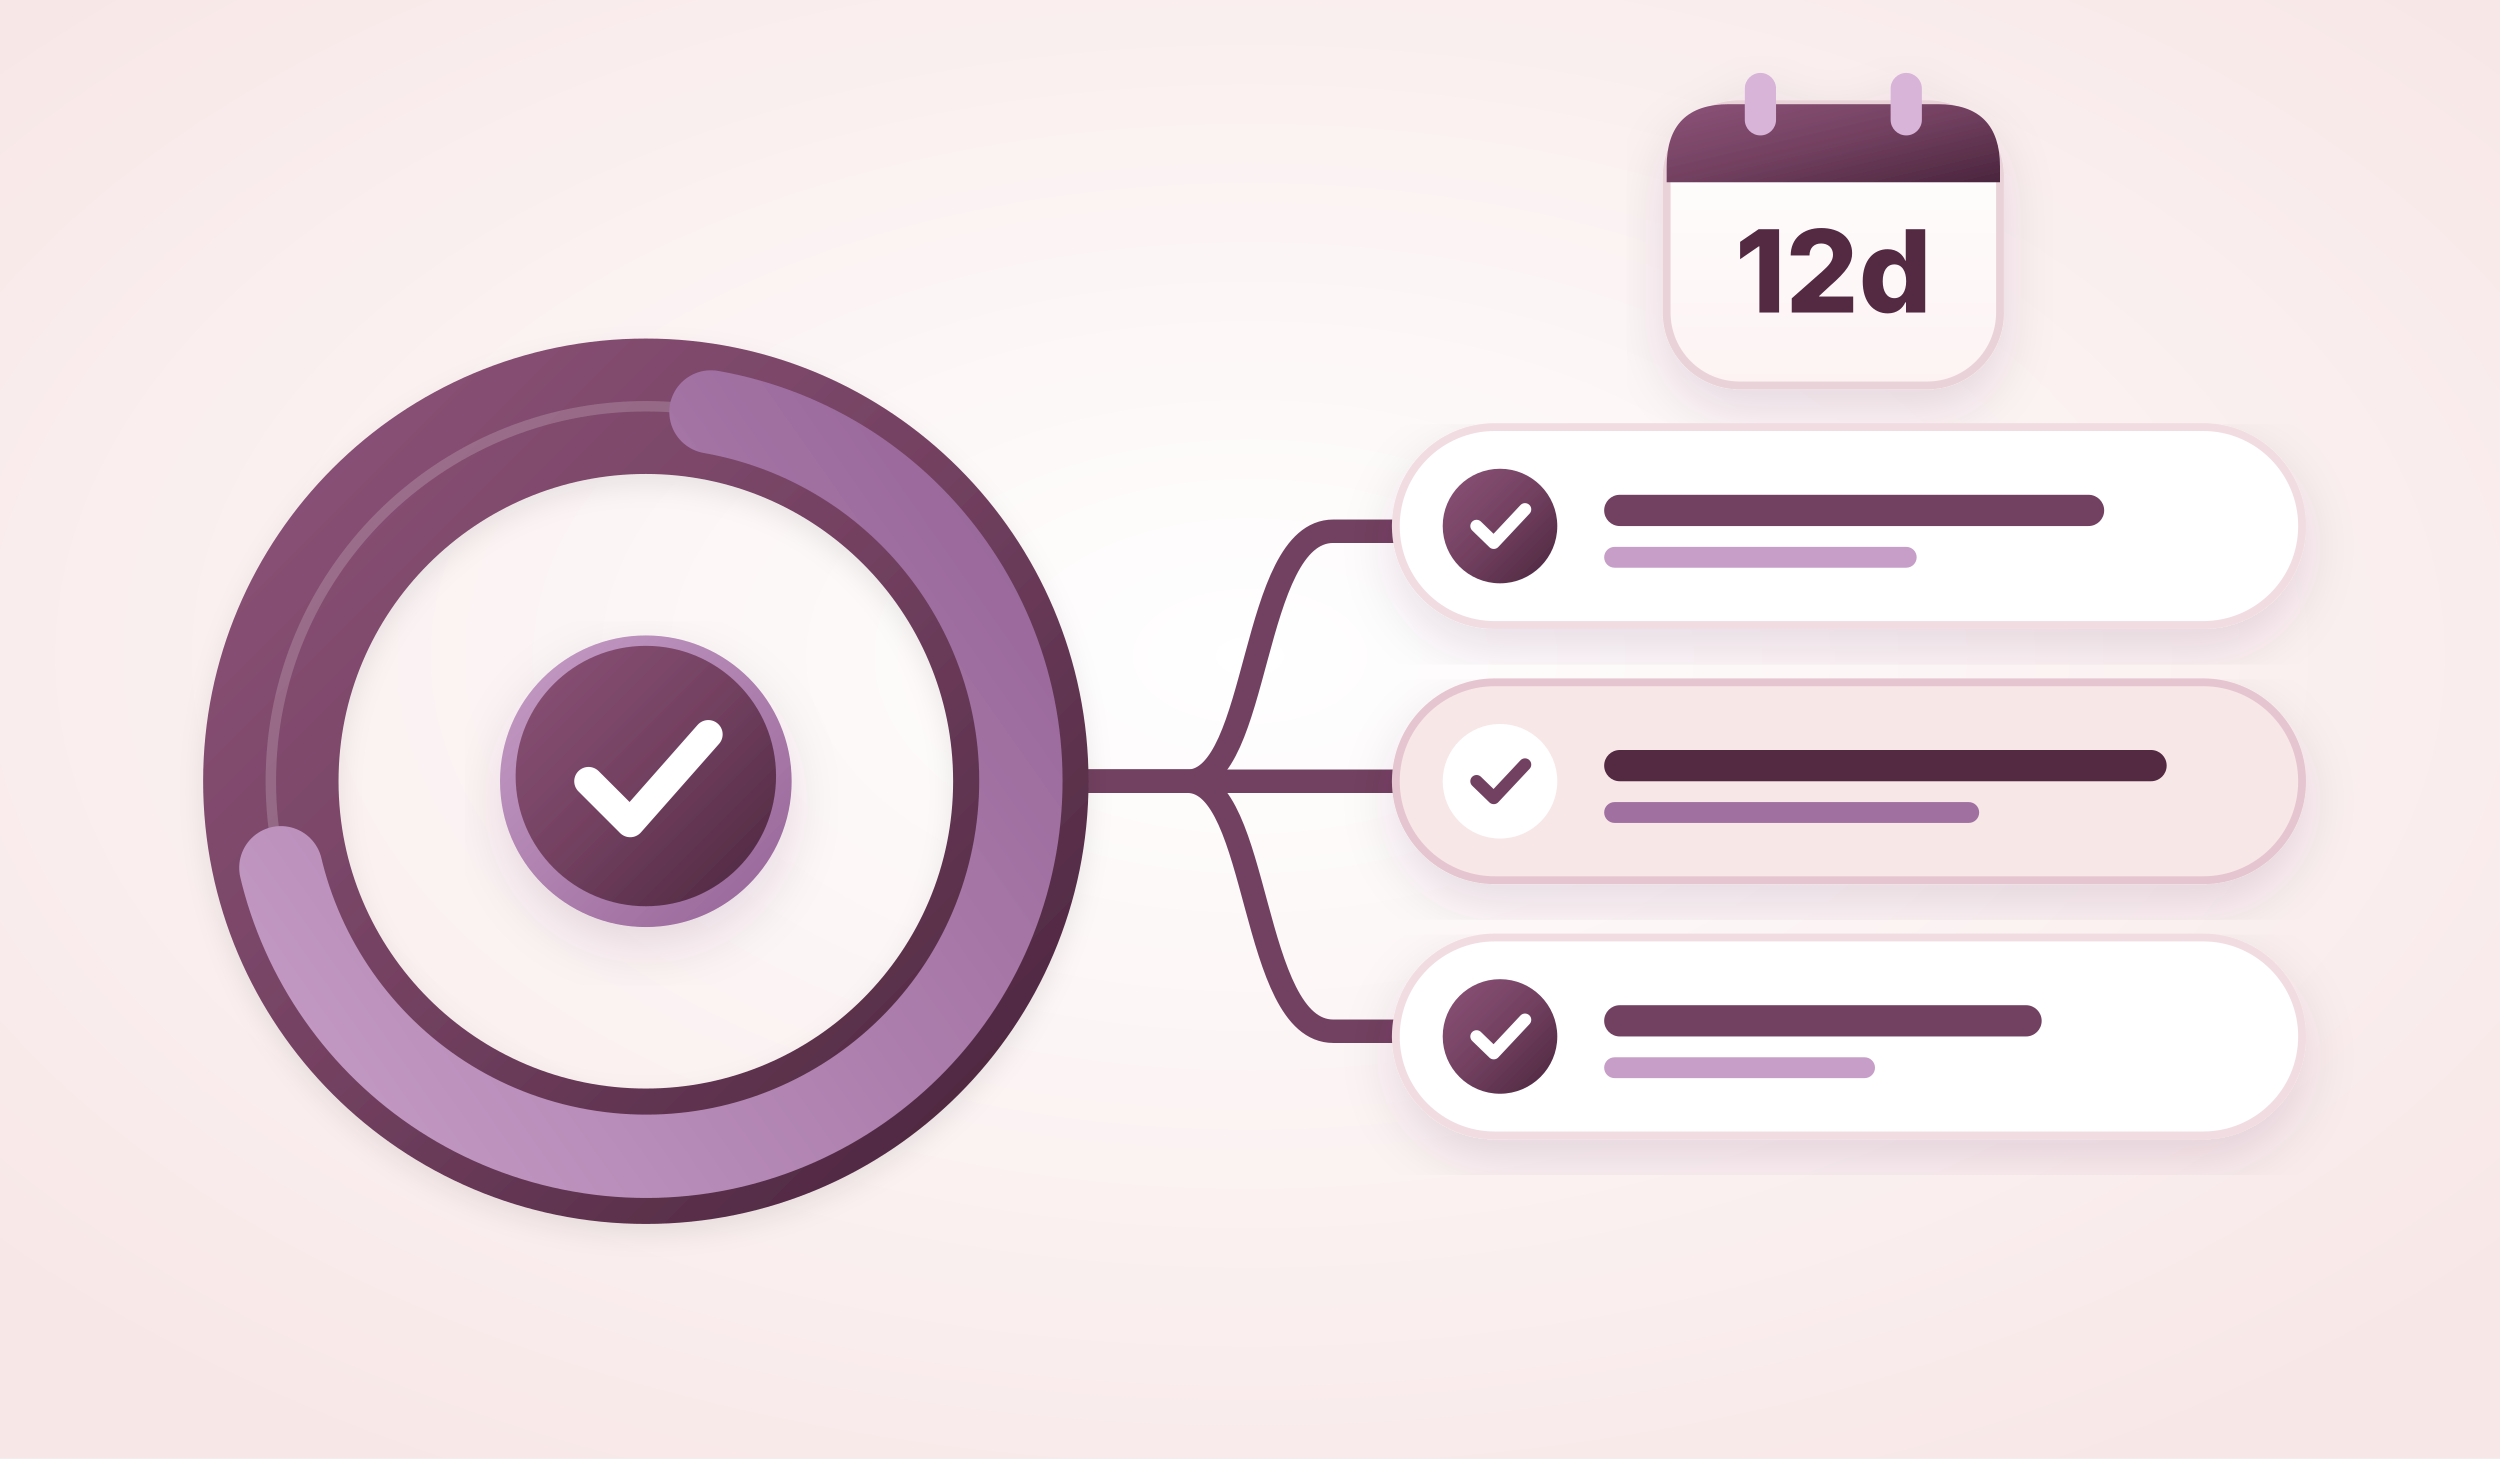
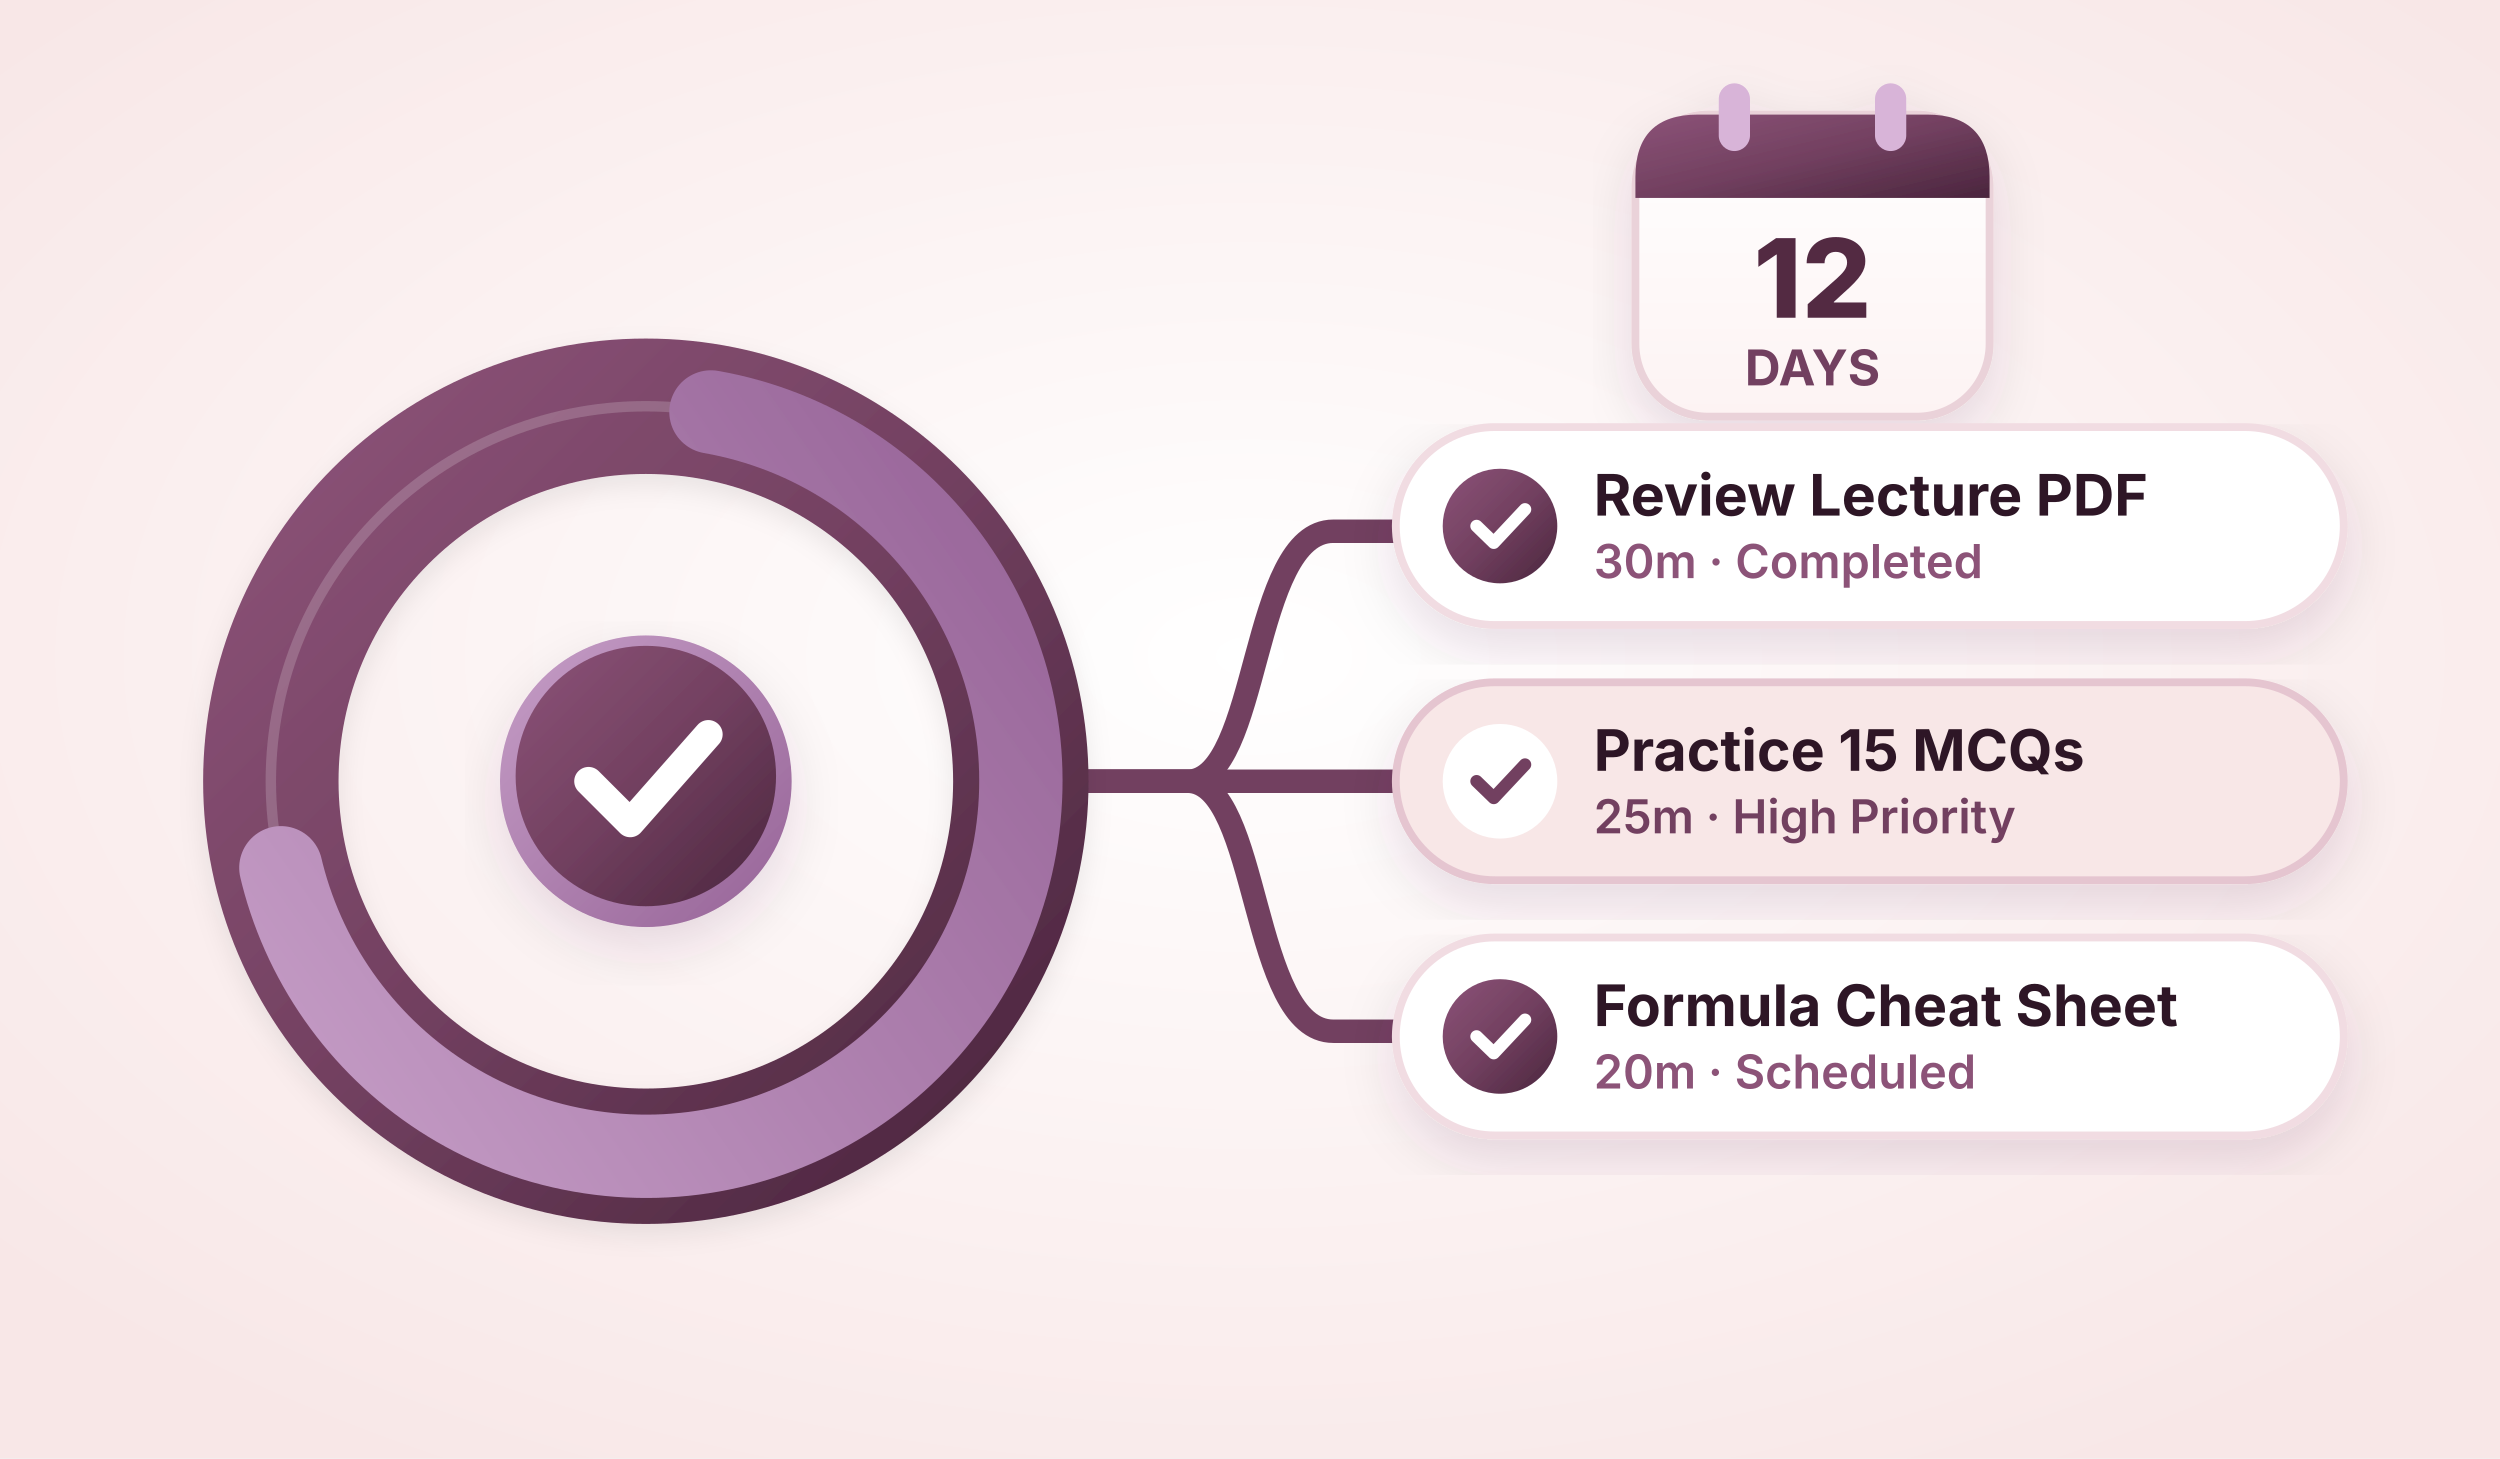
<svg xmlns="http://www.w3.org/2000/svg" viewBox="0 0 480 280" shape-rendering="geometricPrecision" text-rendering="geometricPrecision">
  <defs>
    <radialGradient id="bgGlow" cx="50%" cy="45%" r="65%">
      <stop offset="0%" stop-color="#FFFFFF" />
      <stop offset="100%" stop-color="#F8E7E7" />
    </radialGradient>
    <linearGradient id="plumGrad" x1="0%" y1="0%" x2="100%" y2="100%">
      <stop offset="0%" stop-color="#8C5378" />
      <stop offset="50%" stop-color="#724060" />
      <stop offset="100%" stop-color="#4A253D" />
    </linearGradient>
    <linearGradient id="darkPlumGrad" x1="0%" y1="0%" x2="100%" y2="100%">
      <stop offset="0%" stop-color="#4A253D" />
      <stop offset="100%" stop-color="#2D1826" />
    </linearGradient>
    <linearGradient id="berryGrad" x1="0%" y1="0%" x2="100%" y2="100%">
      <stop offset="0%" stop-color="#C69EC7" />
      <stop offset="100%" stop-color="#966397" />
    </linearGradient>
    <linearGradient id="blushCard" x1="0%" y1="0%" x2="0%" y2="100%">
      <stop offset="0%" stop-color="#FFFFFF" />
      <stop offset="100%" stop-color="#FDF3F3" />
    </linearGradient>
    <filter id="shadow3d" x="-15%" y="-15%" width="135%" height="140%">
      <feDropShadow dx="0" dy="8" stdDeviation="8" flood-color="#522943" flood-opacity="0.16" />
      <feDropShadow dx="0" dy="2" stdDeviation="2.5" flood-color="#2D1826" flood-opacity="0.08" />
    </filter>
    <filter id="softShadow" x="-12%" y="-12%" width="128%" height="132%">
      <feDropShadow dx="0" dy="4" stdDeviation="5" flood-color="#522943" flood-opacity="0.12" />
    </filter>
  </defs>
  <rect width="480" height="280" fill="url(#bgGlow)" />
  <path d="M 196 150 L 228 150 C 242 150, 240 102, 256 102 L 274 102" fill="none" stroke="#724060" stroke-width="4.5" stroke-linecap="round" />
  <path d="M 196 150 L 274 150" fill="none" stroke="#724060" stroke-width="4.5" stroke-linecap="round" />
  <path d="M 196 150 L 228 150 C 242 150, 240 198, 256 198 L 274 198" fill="none" stroke="#724060" stroke-width="4.5" stroke-linecap="round" />
  <g filter="url(#shadow3d)">
    <circle cx="124" cy="150" r="72" fill="none" stroke="url(#plumGrad)" stroke-width="26" />
    <circle cx="124" cy="150" r="72" fill="none" stroke="#FFFFFF" stroke-opacity="0.18" stroke-width="2" />
    <circle cx="124" cy="150" r="72" fill="none" stroke="url(#berryGrad)" stroke-width="16" stroke-linecap="round" stroke-dasharray="310 452" transform="rotate(-80 124 150)" />
  </g>
  <g filter="url(#softShadow)">
    <circle cx="124" cy="150" r="28" fill="url(#berryGrad)" />
    <circle cx="124" cy="149" r="25" fill="url(#plumGrad)" />
    <path d="M 113 150 L 121 158 L 136 141" fill="none" stroke="#FFFFFF" stroke-width="5.5" stroke-linecap="round" stroke-linejoin="round" />
  </g>
-   <g filter="url(#softShadow)" transform="translate(320, 14)">
-     <rect x="0" y="6" width="64" height="54" rx="14" fill="url(#blushCard)" stroke="#EAD2D9" stroke-width="1.5" />
-     <path d="M 0 18 Q 0 6 12 6 L 52 6 Q 64 6 64 18 L 64 21 L 0 21 Z" fill="url(#plumGrad)" />
-     <rect x="15" y="0" width="6" height="12" rx="3" fill="#D8B4D8" />
-     <rect x="43" y="0" width="6" height="12" rx="3" fill="#D8B4D8" />
-     <text x="32" y="46" text-anchor="middle" font-family="Inter, system-ui, sans-serif" font-size="22" font-weight="800" fill="#522943">12d</text>
+   <g filter="url(#softShadow)" transform="translate(314, 16)">
+     <rect x="0" y="6" width="68" height="58" rx="14" fill="url(#blushCard)" stroke="#EAD2D9" stroke-width="1.5" />
+     <path d="M 0 18 Q 0 6 12 6 L 56 6 Q 68 6 68 18 L 68 22 L 0 22 Z" fill="url(#plumGrad)" />
+     <rect x="16" y="0" width="6" height="13" rx="3" fill="#D8B4D8" />
+     <rect x="46" y="0" width="6" height="13" rx="3" fill="#D8B4D8" />
+     <text x="34" y="45" text-anchor="middle" font-family="Inter, system-ui, sans-serif" font-size="21" font-weight="800" fill="#522943">12</text>
+     <text x="34" y="58" text-anchor="middle" font-family="Inter, system-ui, sans-serif" font-size="9.5" font-weight="700" fill="#724060">DAYS</text>
  </g>
  <g filter="url(#softShadow)" transform="translate(268, 82)">
-     <rect width="174" height="38" rx="19" fill="#FFFFFF" stroke="#F1DCE2" stroke-width="1.5" />
+     <rect width="182" height="38" rx="19" fill="#FFFFFF" stroke="#F1DCE2" stroke-width="1.5" />
    <circle cx="20" cy="19" r="11" fill="url(#plumGrad)" />
    <path d="M 15.5 19 L 18.8 22.2 L 24.8 15.8" fill="none" stroke="#FFFFFF" stroke-width="2.4" stroke-linecap="round" stroke-linejoin="round" />
-     <rect x="40" y="13" width="96" height="6" rx="3" fill="#724060" />
-     <rect x="40" y="23" width="60" height="4" rx="2" fill="#C69EC7" />
+     <text x="38" y="17" font-family="Inter, system-ui, sans-serif" font-size="11" font-weight="700" fill="#2D1826">Review Lecture PDF</text>
+     <text x="38" y="29" font-family="Inter, system-ui, sans-serif" font-size="9" font-weight="600" fill="#8C5378">30m · Completed</text>
  </g>
  <g filter="url(#softShadow)" transform="translate(268, 131)">
-     <rect width="174" height="38" rx="19" fill="#F8E7E7" stroke="#E5C5D0" stroke-width="1.5" />
+     <rect width="182" height="38" rx="19" fill="#F8E7E7" stroke="#E5C5D0" stroke-width="1.5" />
    <circle cx="20" cy="19" r="11" fill="#FFFFFF" />
    <path d="M 15.5 19 L 18.8 22.2 L 24.8 15.8" fill="none" stroke="#724060" stroke-width="2.4" stroke-linecap="round" stroke-linejoin="round" />
-     <rect x="40" y="13" width="108" height="6" rx="3" fill="#522943" />
-     <rect x="40" y="23" width="72" height="4" rx="2" fill="#A070A1" />
+     <text x="38" y="17" font-family="Inter, system-ui, sans-serif" font-size="11" font-weight="700" fill="#2D1826">Practice 15 MCQs</text>
+     <text x="38" y="29" font-family="Inter, system-ui, sans-serif" font-size="9" font-weight="600" fill="#724060">25m · High Priority</text>
  </g>
  <g filter="url(#softShadow)" transform="translate(268, 180)">
-     <rect width="174" height="38" rx="19" fill="#FFFFFF" stroke="#F1DCE2" stroke-width="1.5" />
+     <rect width="182" height="38" rx="19" fill="#FFFFFF" stroke="#F1DCE2" stroke-width="1.5" />
    <circle cx="20" cy="19" r="11" fill="url(#plumGrad)" />
    <path d="M 15.5 19 L 18.8 22.2 L 24.8 15.8" fill="none" stroke="#FFFFFF" stroke-width="2.4" stroke-linecap="round" stroke-linejoin="round" />
-     <rect x="40" y="13" width="84" height="6" rx="3" fill="#724060" />
-     <rect x="40" y="23" width="52" height="4" rx="2" fill="#C69EC7" />
+     <text x="38" y="17" font-family="Inter, system-ui, sans-serif" font-size="11" font-weight="700" fill="#2D1826">Formula Cheat Sheet</text>
+     <text x="38" y="29" font-family="Inter, system-ui, sans-serif" font-size="9" font-weight="600" fill="#8C5378">20m · Scheduled</text>
  </g>
</svg>
